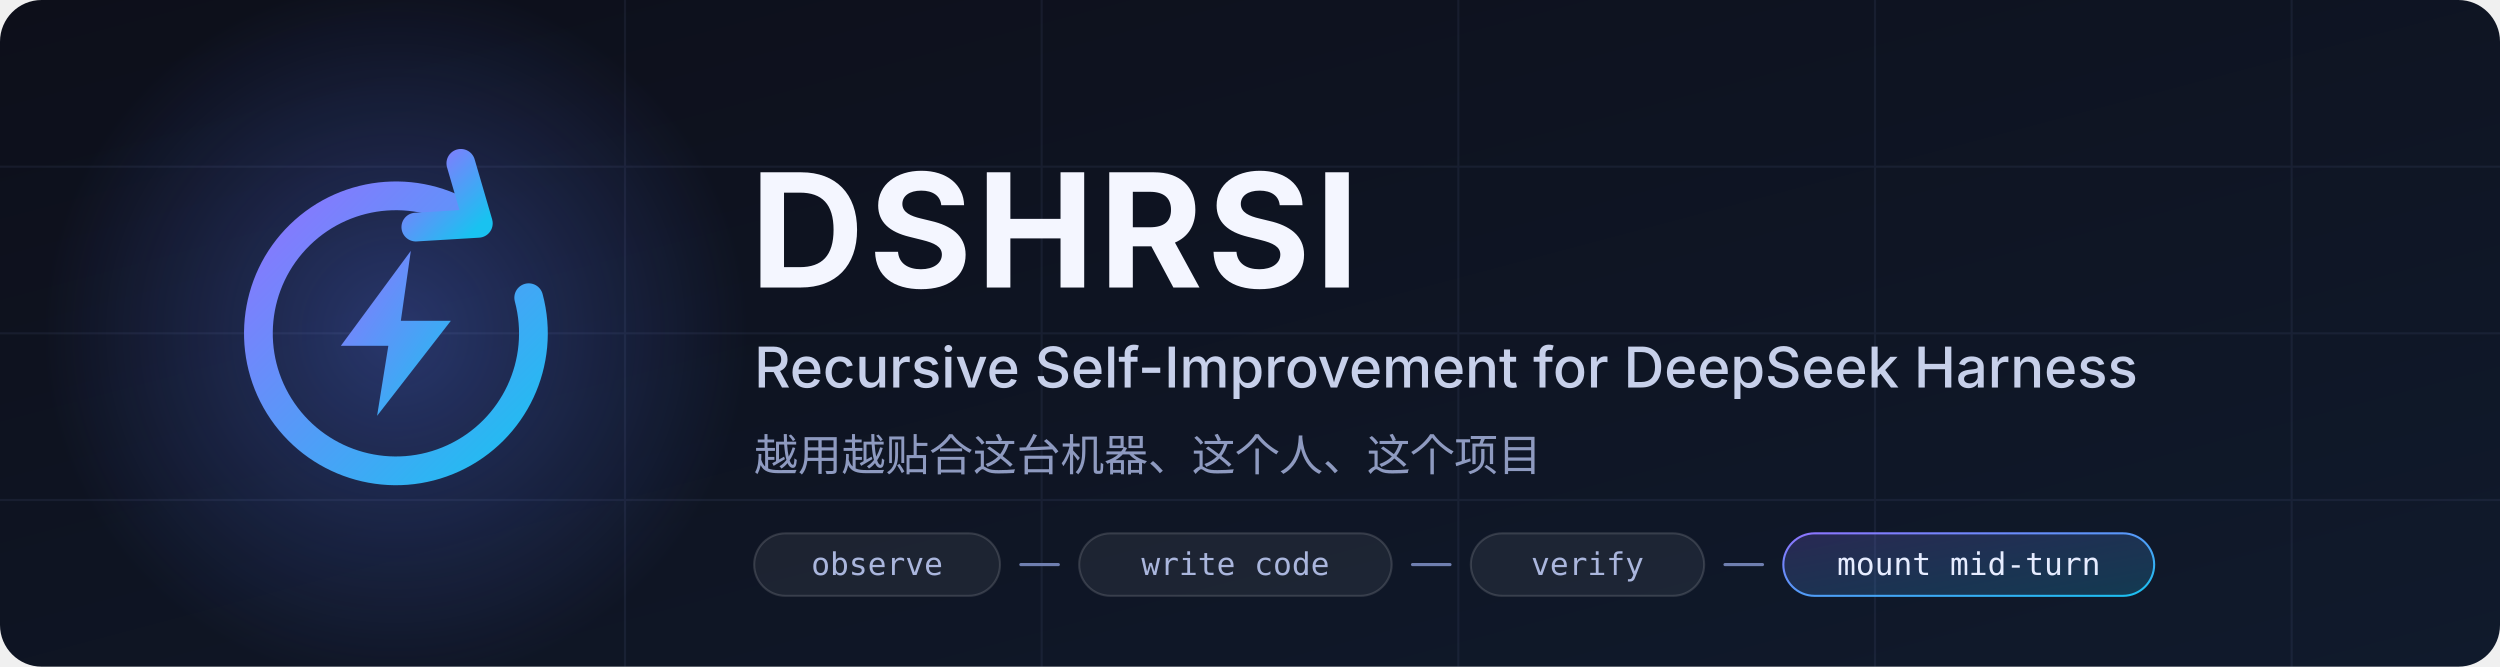
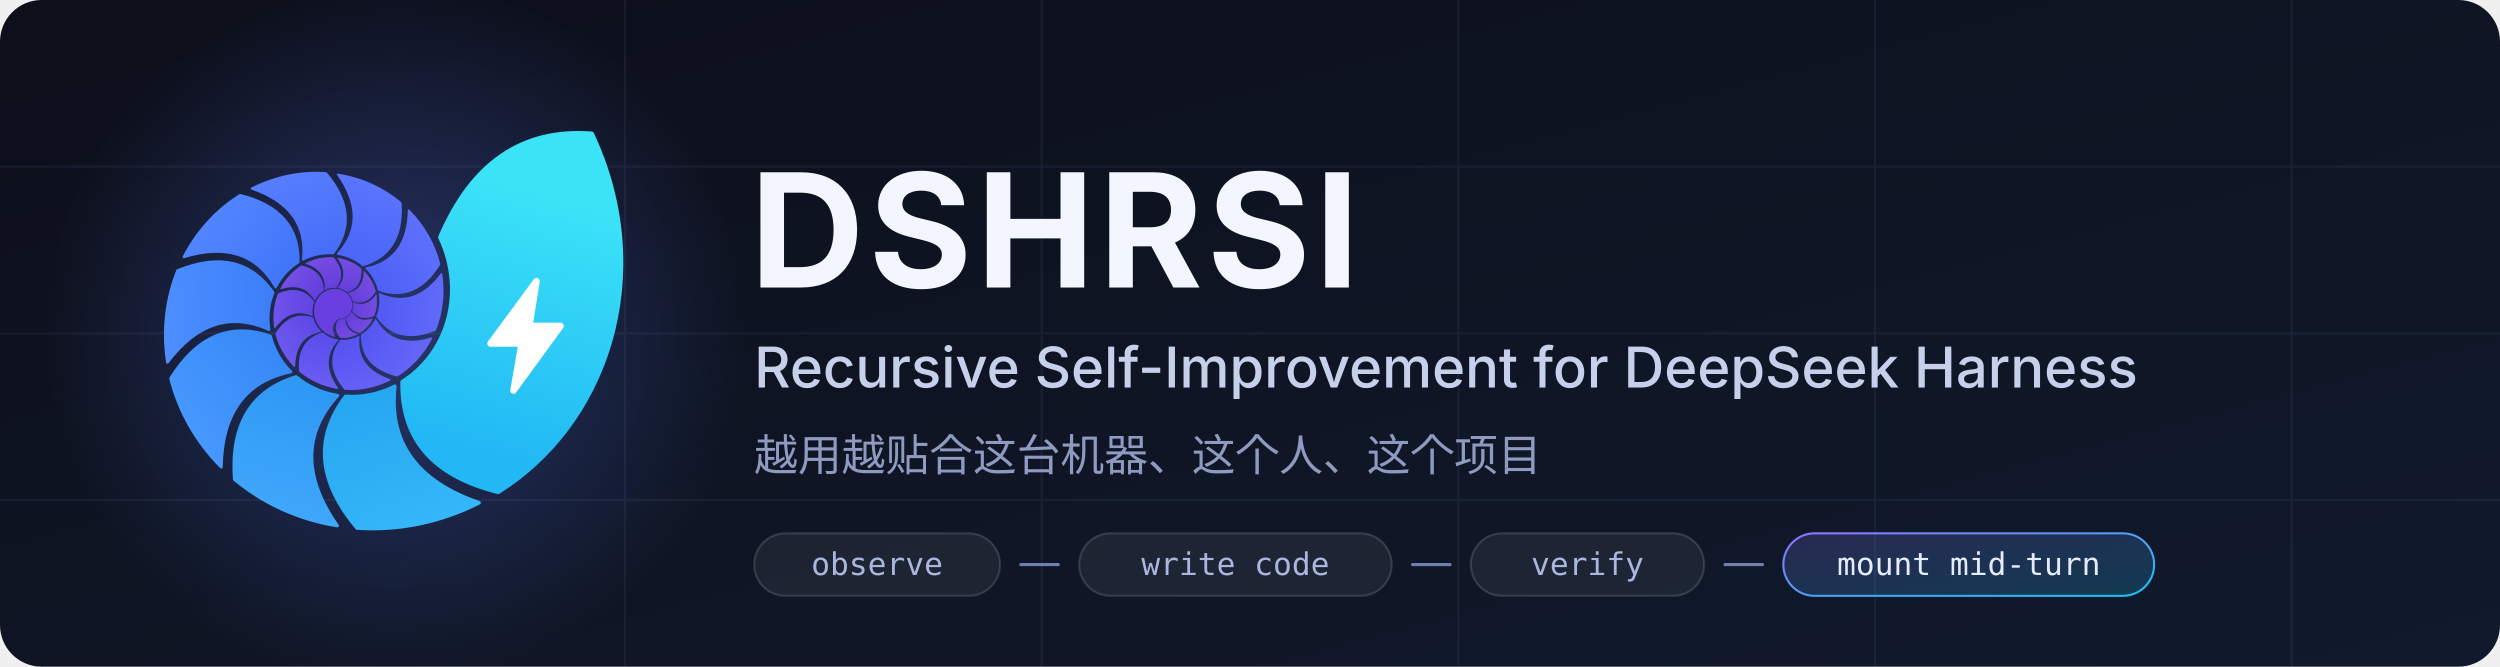
<svg xmlns="http://www.w3.org/2000/svg" width="1200" height="320" viewBox="0 0 1200 320" role="img" aria-label="DSHRSI: Recursive Self-Improvement for DeepSeek Harness">
  <defs>
    <linearGradient id="bg" x1="0" y1="0" x2="1" y2="1">
      <stop offset="0" stop-color="#0d0f1a" />
      <stop offset="1" stop-color="#101a2c" />
    </linearGradient>
    <linearGradient id="ink" x1="0" y1="0" x2="1" y2="1">
      <stop offset="0" stop-color="#8f73ff" />
      <stop offset="1" stop-color="#19c2f0" />
    </linearGradient>
    <radialGradient id="glow" cx="0.5" cy="0.5" r="0.5">
      <stop offset="0" stop-color="#5b7cff" stop-opacity="0.34" />
      <stop offset="1" stop-color="#5b7cff" stop-opacity="0" />
    </radialGradient>
  </defs>
  <rect width="1200" height="320" rx="20" fill="url(#bg)" />
  <circle cx="190" cy="160" r="170" fill="url(#glow)" />
  <g stroke="#9fb4ff" stroke-opacity="0.07" stroke-width="1">
    <path d="M0 80h1200M0 160h1200M0 240h1200M300 0v320M500 0v320M700 0v320M900 0v320M1100 0v320" />
  </g>
-   <g transform="translate(82 52) scale(6)">
-     <path d="M28.63 15.15A11 11 0 1 1 24.47 9.1" fill="none" stroke="url(#ink)" stroke-width="2.3" stroke-linecap="round" />
-     <path d="M23.2 4.4 24.6 9.2 19.6 9.5" fill="none" stroke="url(#ink)" stroke-width="2.3" stroke-linecap="round" stroke-linejoin="round" />
-     <path d="M19.2 11.4 13.6 19h3.8l-.9 5.6L22.4 17h-4l.8-5.6Z" fill="url(#ink)" />
+   <g id="dshrsi-mark" transform="translate(70 40) scale(6.6)">
+     <defs>
+       <linearGradient id="dshrsi-0" gradientUnits="userSpaceOnUse" x1="14.284" y1="17.171" x2="14.763" y2="18.459">
+         <stop offset="0" stop-color="#663edc" />
+         <stop offset="1" stop-color="#744ce2" />
+       </linearGradient>
+       <linearGradient id="dshrsi-1" gradientUnits="userSpaceOnUse" x1="14.815" y1="16.867" x2="16.08" y2="17.706">
+         <stop offset="0" stop-color="#663edc" />
+         <stop offset="1" stop-color="#744ce2" />
+       </linearGradient>
+       <linearGradient id="dshrsi-2" gradientUnits="userSpaceOnUse" x1="15.093" y1="16.251" x2="16.767" y2="16.18">
+         <stop offset="0" stop-color="#663edc" />
+         <stop offset="1" stop-color="#744ce2" />
+       </linearGradient>
+       <linearGradient id="dshrsi-3" gradientUnits="userSpaceOnUse" x1="14.941" y1="15.52" x2="16.391" y2="14.369">
+         <stop offset="0" stop-color="#663edc" />
+         <stop offset="1" stop-color="#744ce2" />
+       </linearGradient>
+       <linearGradient id="dshrsi-4" gradientUnits="userSpaceOnUse" x1="14.33" y1="14.966" x2="14.879" y2="12.996">
+         <stop offset="0" stop-color="#663edc" />
+         <stop offset="1" stop-color="#744ce2" />
+       </linearGradient>
+       <linearGradient id="dshrsi-5" gradientUnits="userSpaceOnUse" x1="13.425" y1="14.867" x2="12.637" y2="12.751">
+         <stop offset="0" stop-color="#663edc" />
+         <stop offset="1" stop-color="#744ce2" />
+       </linearGradient>
+       <linearGradient id="dshrsi-6" gradientUnits="userSpaceOnUse" x1="12.552" y1="15.366" x2="10.474" y2="13.987">
+         <stop offset="0" stop-color="#643fde" />
+         <stop offset="1" stop-color="#734ee4" />
+       </linearGradient>
+       <linearGradient id="dshrsi-7" gradientUnits="userSpaceOnUse" x1="12.096" y1="16.378" x2="9.345" y2="16.495">
+         <stop offset="0" stop-color="#6144e3" />
+         <stop offset="1" stop-color="#7053e9" />
+       </linearGradient>
+       <linearGradient id="dshrsi-8" gradientUnits="userSpaceOnUse" x1="12.346" y1="17.579" x2="9.963" y2="19.47">
+         <stop offset="0" stop-color="#5e49e7" />
+         <stop offset="1" stop-color="#6d58ed" />
+       </linearGradient>
+       <linearGradient id="dshrsi-9" gradientUnits="userSpaceOnUse" x1="13.349" y1="18.49" x2="12.447" y2="21.726">
+         <stop offset="0" stop-color="#5a4dec" />
+         <stop offset="1" stop-color="#695cf2" />
+       </linearGradient>
+       <linearGradient id="dshrsi-10" gradientUnits="userSpaceOnUse" x1="14.836" y1="18.653" x2="16.131" y2="22.129">
+         <stop offset="0" stop-color="#5852f1" />
+         <stop offset="1" stop-color="#6661f7" />
+       </linearGradient>
+       <linearGradient id="dshrsi-11" gradientUnits="userSpaceOnUse" x1="16.27" y1="17.833" x2="19.685" y2="20.098">
+         <stop offset="0" stop-color="#5557f2" />
+         <stop offset="1" stop-color="#6466f8" />
+       </linearGradient>
+       <linearGradient id="dshrsi-12" gradientUnits="userSpaceOnUse" x1="17.02" y1="16.169" x2="21.541" y2="15.977">
+         <stop offset="0" stop-color="#515bf4" />
+         <stop offset="1" stop-color="#606afa" />
+       </linearGradient>
+       <linearGradient id="dshrsi-13" gradientUnits="userSpaceOnUse" x1="16.609" y1="14.196" x2="20.524" y2="11.089">
+         <stop offset="0" stop-color="#4e61f6" />
+         <stop offset="1" stop-color="#5d70fc" />
+       </linearGradient>
+       <linearGradient id="dshrsi-14" gradientUnits="userSpaceOnUse" x1="14.962" y1="12.699" x2="16.443" y2="7.382">
+         <stop offset="0" stop-color="#4b66f8" />
+         <stop offset="1" stop-color="#5a74fe" />
+       </linearGradient>
+       <linearGradient id="dshrsi-15" gradientUnits="userSpaceOnUse" x1="12.518" y1="12.432" x2="10.39" y2="6.719">
+         <stop offset="0" stop-color="#476ef8" />
+         <stop offset="1" stop-color="#567dfe" />
+       </linearGradient>
+       <linearGradient id="dshrsi-16" gradientUnits="userSpaceOnUse" x1="10.161" y1="13.779" x2="4.551" y2="10.056">
+         <stop offset="0" stop-color="#4276f9" />
+         <stop offset="1" stop-color="#5185ff" />
+       </linearGradient>
+       <linearGradient id="dshrsi-17" gradientUnits="userSpaceOnUse" x1="8.929" y1="16.513" x2="1.5" y2="16.829">
+         <stop offset="0" stop-color="#3d7ff9" />
+         <stop offset="1" stop-color="#4c8eff" />
+       </linearGradient>
+       <linearGradient id="dshrsi-18" gradientUnits="userSpaceOnUse" x1="9.604" y1="19.755" x2="3.171" y2="24.86">
+         <stop offset="0" stop-color="#3789f8" />
+         <stop offset="1" stop-color="#4698fe" />
+       </linearGradient>
+       <linearGradient id="dshrsi-19" gradientUnits="userSpaceOnUse" x1="12.311" y1="22.214" x2="9.877" y2="30.952">
+         <stop offset="0" stop-color="#2f98f5" />
+         <stop offset="1" stop-color="#3ea7fb" />
+       </linearGradient>
+       <linearGradient id="dshrsi-20" gradientUnits="userSpaceOnUse" x1="16.327" y1="22.654" x2="19.824" y2="32.041">
+         <stop offset="0" stop-color="#26a7f1" />
+         <stop offset="1" stop-color="#35b6f8" />
+       </linearGradient>
+       <linearGradient id="dshrsi-live" gradientUnits="userSpaceOnUse" x1="21.661" y1="26.005" x2="26.922" y2="7.431">
+         <stop offset="0" stop-color="#22b8f5" />
+         <stop offset="1" stop-color="#3be3f7" />
+       </linearGradient>
+     </defs>
+     <path d="M13.993 17.111C14.113 17.124 14.24 17.112 14.362 17.071C14.484 17.029 14.602 16.959 14.702 16.864C14.802 16.768 14.884 16.647 14.937 16.508C14.99 16.37 15.015 16.215 15.003 16.056C14.992 15.898 14.945 15.736 14.861 15.588C14.778 15.439 14.659 15.304 14.51 15.198C14.362 15.092 14.184 15.015 13.992 14.979C13.8 14.944 13.592 14.95 13.389 15.004C13.187 15.057 12.988 15.157 12.816 15.302C12.644 15.446 12.497 15.634 12.396 15.852C12.294 16.071 12.237 16.32 12.239 16.578C12.24 16.836 12.298 17.104 12.417 17.354C12.536 17.604 12.715 17.837 12.944 18.025C13.173 18.214 13.452 18.358 13.761 18.436Q13.355 17.641 13.993 17.111Z" fill="#6a3fe0" stroke="#6a3fe0" stroke-width="0.034" stroke-linejoin="round" />
+     <path d="M14.152 18.499C14.352 18.513 14.558 18.5 14.763 18.459C14.969 18.417 15.173 18.347 15.367 18.248Q14.436 17.926 14.528 17.086C14.449 17.126 14.367 17.154 14.284 17.171C14.201 17.188 14.118 17.193 14.037 17.187Q13.569 17.807 14.152 18.499Z" fill="url(#dshrsi-0)" stroke="url(#dshrsi-0)" stroke-width="0.037" stroke-linejoin="round" />
+     <path d="M15.559 18.14C15.747 18.022 15.923 17.877 16.08 17.706C16.236 17.536 16.373 17.341 16.483 17.126Q15.441 17.443 14.978 16.633C14.933 16.72 14.878 16.798 14.815 16.867C14.752 16.936 14.681 16.995 14.605 17.042Q14.589 17.899 15.559 18.14Z" fill="url(#dshrsi-1)" stroke="url(#dshrsi-1)" stroke-width="0.041" stroke-linejoin="round" />
+     <path d="M16.584 16.905C16.675 16.678 16.738 16.433 16.767 16.18C16.796 15.926 16.792 15.663 16.751 15.4Q16.026 16.359 15.086 15.936C15.103 16.042 15.104 16.149 15.093 16.251C15.081 16.353 15.056 16.452 15.019 16.544Q15.561 17.32 16.584 16.905Z" fill="url(#dshrsi-2)" stroke="url(#dshrsi-2)" stroke-width="0.045" stroke-linejoin="round" />
+     <path d="M16.697 15.136C16.632 14.874 16.529 14.615 16.391 14.369C16.252 14.124 16.077 13.892 15.869 13.683Q15.845 15.011 14.73 15.243C14.814 15.327 14.885 15.421 14.941 15.52C14.997 15.619 15.038 15.724 15.064 15.83Q16.053 16.171 16.697 15.136Z" fill="url(#dshrsi-3)" stroke="url(#dshrsi-3)" stroke-width="0.05" stroke-linejoin="round" />
+     <path d="M15.651 13.482C15.422 13.291 15.162 13.126 14.879 12.996C14.596 12.867 14.289 12.773 13.968 12.722Q14.808 13.924 13.963 14.855C14.092 14.876 14.216 14.914 14.33 14.966C14.445 15.018 14.55 15.085 14.642 15.162Q15.747 14.826 15.651 13.482Z" fill="url(#dshrsi-4)" stroke="url(#dshrsi-4)" stroke-width="0.055" stroke-linejoin="round" />
+     <path d="M13.642 12.684C13.313 12.661 12.974 12.683 12.637 12.751C12.3 12.819 11.965 12.935 11.645 13.097Q13.175 13.626 13.025 15.006C13.154 14.941 13.289 14.894 13.425 14.867C13.561 14.839 13.698 14.831 13.831 14.84Q14.6 13.822 13.642 12.684Z" fill="url(#dshrsi-5)" stroke="url(#dshrsi-5)" stroke-width="0.061" stroke-linejoin="round" />
+     <path d="M11.329 13.275C11.02 13.468 10.731 13.707 10.474 13.987C10.218 14.267 9.993 14.587 9.812 14.94Q11.523 14.419 12.285 15.751C12.358 15.608 12.449 15.479 12.552 15.366C12.656 15.253 12.773 15.156 12.897 15.078Q12.924 13.67 11.329 13.275Z" fill="url(#dshrsi-6)" stroke="url(#dshrsi-6)" stroke-width="0.067" stroke-linejoin="round" />
+     <path d="M9.646 15.304C9.496 15.677 9.392 16.078 9.345 16.495C9.297 16.912 9.304 17.344 9.372 17.777Q10.562 16.2 12.107 16.896C12.08 16.721 12.077 16.547 12.096 16.378C12.115 16.21 12.157 16.048 12.218 15.898Q11.327 14.622 9.646 15.304Z" fill="url(#dshrsi-7)" stroke="url(#dshrsi-7)" stroke-width="0.074" stroke-linejoin="round" />
+     <path d="M9.46 18.21C9.567 18.641 9.735 19.066 9.963 19.47C10.191 19.873 10.478 20.255 10.82 20.597Q10.86 18.416 12.692 18.034C12.554 17.896 12.438 17.742 12.346 17.579C12.254 17.416 12.186 17.245 12.143 17.071Q10.518 16.509 9.46 18.21Z" fill="url(#dshrsi-8)" stroke="url(#dshrsi-8)" stroke-width="0.082" stroke-linejoin="round" />
+     <path d="M11.179 20.927C11.555 21.242 11.982 21.513 12.447 21.726C12.913 21.939 13.417 22.093 13.944 22.178Q12.564 20.202 13.953 18.672C13.74 18.638 13.537 18.576 13.349 18.49C13.161 18.404 12.988 18.295 12.837 18.168Q11.021 18.72 11.179 20.927Z" fill="url(#dshrsi-9)" stroke="url(#dshrsi-9)" stroke-width="0.09" stroke-linejoin="round" />
+     <path d="M14.48 22.239C15.02 22.276 15.577 22.242 16.131 22.129C16.685 22.017 17.236 21.828 17.762 21.561Q15.247 20.692 15.494 18.423C15.282 18.531 15.059 18.608 14.836 18.653C14.612 18.698 14.387 18.712 14.169 18.697Q12.906 20.37 14.48 22.239Z" fill="url(#dshrsi-10)" stroke="url(#dshrsi-10)" stroke-width="0.1" stroke-linejoin="round" />
+     <path d="M18.28 21.268C18.787 20.951 19.263 20.558 19.685 20.098C20.107 19.639 20.476 19.112 20.773 18.532Q17.961 19.388 16.71 17.201C16.59 17.435 16.441 17.647 16.27 17.833C16.1 18.019 15.908 18.177 15.703 18.305Q15.66 20.62 18.28 21.268Z" fill="url(#dshrsi-11)" stroke="url(#dshrsi-11)" stroke-width="0.11" stroke-linejoin="round" />
+     <path d="M21.046 17.934C21.293 17.321 21.463 16.662 21.541 15.977C21.62 15.292 21.607 14.582 21.496 13.871Q19.54 16.461 17.002 15.319C17.047 15.606 17.052 15.893 17.02 16.169C16.988 16.445 16.92 16.712 16.82 16.959Q18.284 19.055 21.046 17.934Z" fill="url(#dshrsi-12)" stroke="url(#dshrsi-12)" stroke-width="0.121" stroke-linejoin="round" />
+     <path d="M21.352 13.159C21.175 12.451 20.899 11.752 20.524 11.089C20.15 10.426 19.678 9.8 19.117 9.237Q19.051 12.821 16.041 13.448C16.268 13.675 16.458 13.928 16.609 14.196C16.761 14.463 16.872 14.746 16.944 15.031Q19.612 15.954 21.352 13.159Z" fill="url(#dshrsi-13)" stroke="url(#dshrsi-13)" stroke-width="0.134" stroke-linejoin="round" />
+     <path d="M18.526 8.694C17.909 8.176 17.208 7.731 16.443 7.382C15.678 7.032 14.85 6.779 13.983 6.64Q16.251 9.885 13.969 12.4C14.318 12.456 14.653 12.558 14.962 12.699C15.271 12.84 15.554 13.02 15.803 13.229Q18.786 12.321 18.526 8.694Z" fill="url(#dshrsi-14)" stroke="url(#dshrsi-14)" stroke-width="0.148" stroke-linejoin="round" />
+     <path d="M13.103 6.539C12.215 6.477 11.3 6.535 10.39 6.719C9.479 6.903 8.575 7.215 7.71 7.653Q11.843 9.081 11.436 12.809C11.785 12.632 12.151 12.506 12.518 12.432C12.885 12.357 13.255 12.334 13.613 12.359Q15.689 9.611 13.103 6.539Z" fill="url(#dshrsi-15)" stroke="url(#dshrsi-15)" stroke-width="0.164" stroke-linejoin="round" />
+     <path d="M6.858 8.134C6.025 8.655 5.244 9.301 4.551 10.056C3.857 10.812 3.251 11.678 2.763 12.63Q7.382 11.223 9.439 14.818C9.636 14.433 9.881 14.084 10.161 13.779C10.441 13.474 10.756 13.213 11.092 13.003Q11.163 9.2 6.858 8.134Z" fill="url(#dshrsi-16)" stroke="url(#dshrsi-16)" stroke-width="0.181" stroke-linejoin="round" />
+     <path d="M2.314 13.613C1.908 14.62 1.629 15.703 1.5 16.829C1.371 17.954 1.391 19.121 1.573 20.289Q4.787 16.033 8.959 17.91C8.885 17.438 8.877 16.967 8.929 16.513C8.981 16.059 9.094 15.621 9.258 15.215Q6.852 11.771 2.314 13.613Z" fill="url(#dshrsi-17)" stroke="url(#dshrsi-17)" stroke-width="0.2" stroke-linejoin="round" />
+     <path d="M1.811 21.459C2.101 22.622 2.556 23.771 3.171 24.86C3.786 25.95 4.562 26.979 5.483 27.904Q5.591 22.015 10.537 20.984C10.165 20.611 9.852 20.195 9.604 19.755C9.355 19.315 9.172 18.852 9.055 18.382Q4.669 16.866 1.811 21.459Z" fill="url(#dshrsi-18)" stroke="url(#dshrsi-18)" stroke-width="0.22" stroke-linejoin="round" />
+     <path d="M6.454 28.796C7.469 29.646 8.62 30.378 9.877 30.952C11.134 31.526 12.495 31.942 13.919 32.171Q10.193 26.838 13.943 22.707C13.368 22.614 12.818 22.446 12.311 22.214C11.804 21.983 11.339 21.687 10.929 21.344Q6.027 22.836 6.454 28.796Z" fill="url(#dshrsi-19)" stroke="url(#dshrsi-19)" stroke-width="0.243" stroke-linejoin="round" />
+     <path d="M15.365 32.337C16.824 32.438 18.328 32.344 19.824 32.041C21.319 31.738 22.806 31.226 24.226 30.506Q17.436 28.16 18.104 22.035C17.531 22.325 16.93 22.532 16.327 22.654C15.723 22.776 15.116 22.814 14.527 22.774Q11.115 27.289 15.365 32.337Z" fill="url(#dshrsi-20)" stroke="url(#dshrsi-20)" stroke-width="0.269" stroke-linejoin="round" />
+     <path d="M25.627 29.716C27.477 28.558 29.169 27.026 30.565 25.183C31.96 23.34 33.058 21.186 33.744 18.836C34.431 16.485 34.706 13.939 34.5 11.354C34.294 8.769 33.607 6.145 32.429 3.663Q24.862 3.091 21.415 11.198C21.891 12.2 22.168 13.259 22.251 14.303C22.335 15.346 22.224 16.374 21.946 17.323C21.669 18.272 21.226 19.142 20.663 19.886C20.099 20.63 19.416 21.248 18.669 21.715Q18.553 27.965 25.627 29.716Z" fill="url(#dshrsi-live)" stroke="url(#dshrsi-live)" stroke-width="0.318" stroke-linejoin="round" />
+     <path d="M28.41 14.388L25.071 18.92L27.336 18.92L26.74 22.338L30.159 17.647L27.893 17.647Z" fill="#ffffff" stroke="#ffffff" stroke-width="0.477" stroke-linejoin="round" />
  </g>
  <g font-family="ui-sans-serif, system-ui, -apple-system, 'Segoe UI', 'PingFang SC', 'Microsoft YaHei', sans-serif">
    <text x="360" y="138" font-size="76" font-weight="700" letter-spacing="2" fill="#f4f6ff">DSHRSI</text>
    <text x="362" y="186" font-size="27" font-weight="500" fill="#c7d0ea">Recursive Self-Improvement for DeepSeek Harness</text>
    <text x="362" y="226" font-size="21" fill="#8e9ac0">越用越贴合这台机器、这个人、这个项目</text>
  </g>
  <g font-family="ui-monospace, SFMono-Regular, Menlo, Consolas, monospace" font-size="15" fill="#aab6dd">
    <g transform="translate(362 256)">
      <rect width="118" height="30" rx="15" fill="#ffffff" fill-opacity="0.06" stroke="#ffffff" stroke-opacity="0.14" />
      <text x="59" y="20" text-anchor="middle">observe</text>
    </g>
    <path d="M490 271h18" stroke="#6f7fb0" stroke-width="1.5" stroke-linecap="round" />
    <g transform="translate(518 256)">
      <rect width="150" height="30" rx="15" fill="#ffffff" fill-opacity="0.06" stroke="#ffffff" stroke-opacity="0.14" />
      <text x="75" y="20" text-anchor="middle">write code</text>
    </g>
    <path d="M678 271h18" stroke="#6f7fb0" stroke-width="1.5" stroke-linecap="round" />
    <g transform="translate(706 256)">
      <rect width="112" height="30" rx="15" fill="#ffffff" fill-opacity="0.06" stroke="#ffffff" stroke-opacity="0.14" />
      <text x="56" y="20" text-anchor="middle">verify</text>
    </g>
    <path d="M828 271h18" stroke="#6f7fb0" stroke-width="1.5" stroke-linecap="round" />
    <g transform="translate(856 256)">
      <rect width="178" height="30" rx="15" fill="url(#ink)" fill-opacity="0.2" stroke="url(#ink)" />
      <text x="89" y="20" text-anchor="middle" fill="#e6ecff">mount mid-turn</text>
    </g>
  </g>
</svg>
